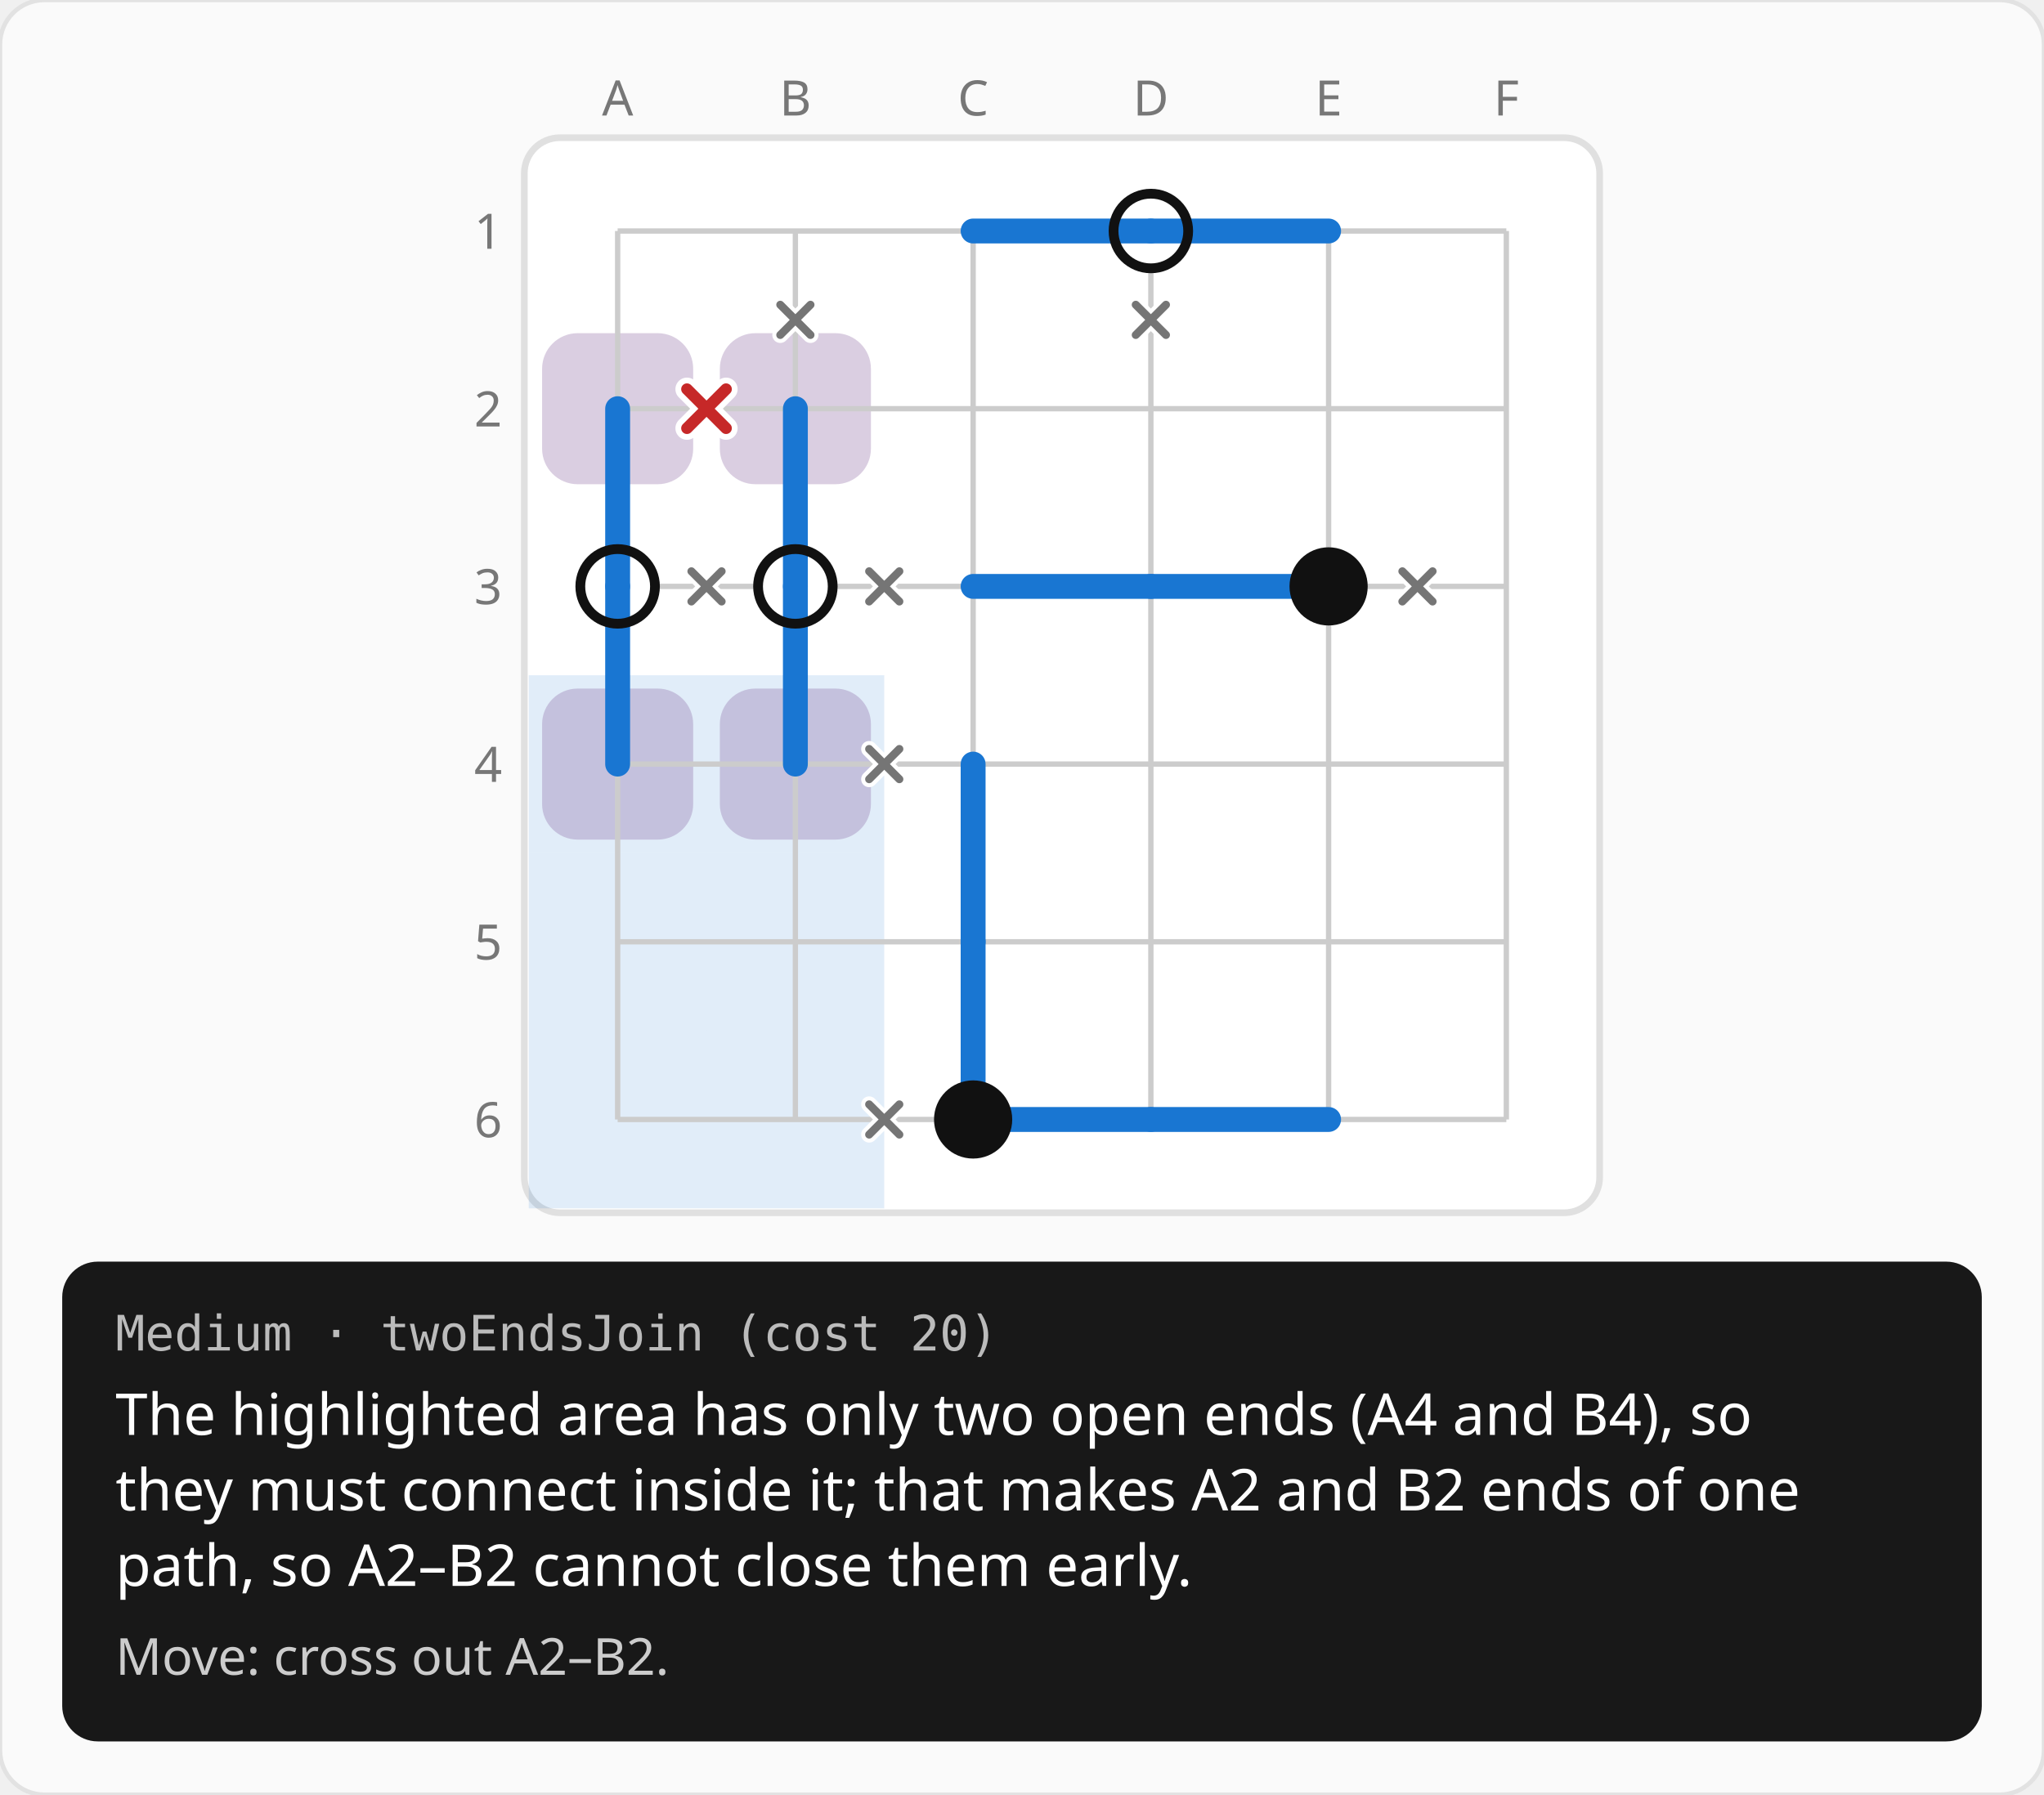
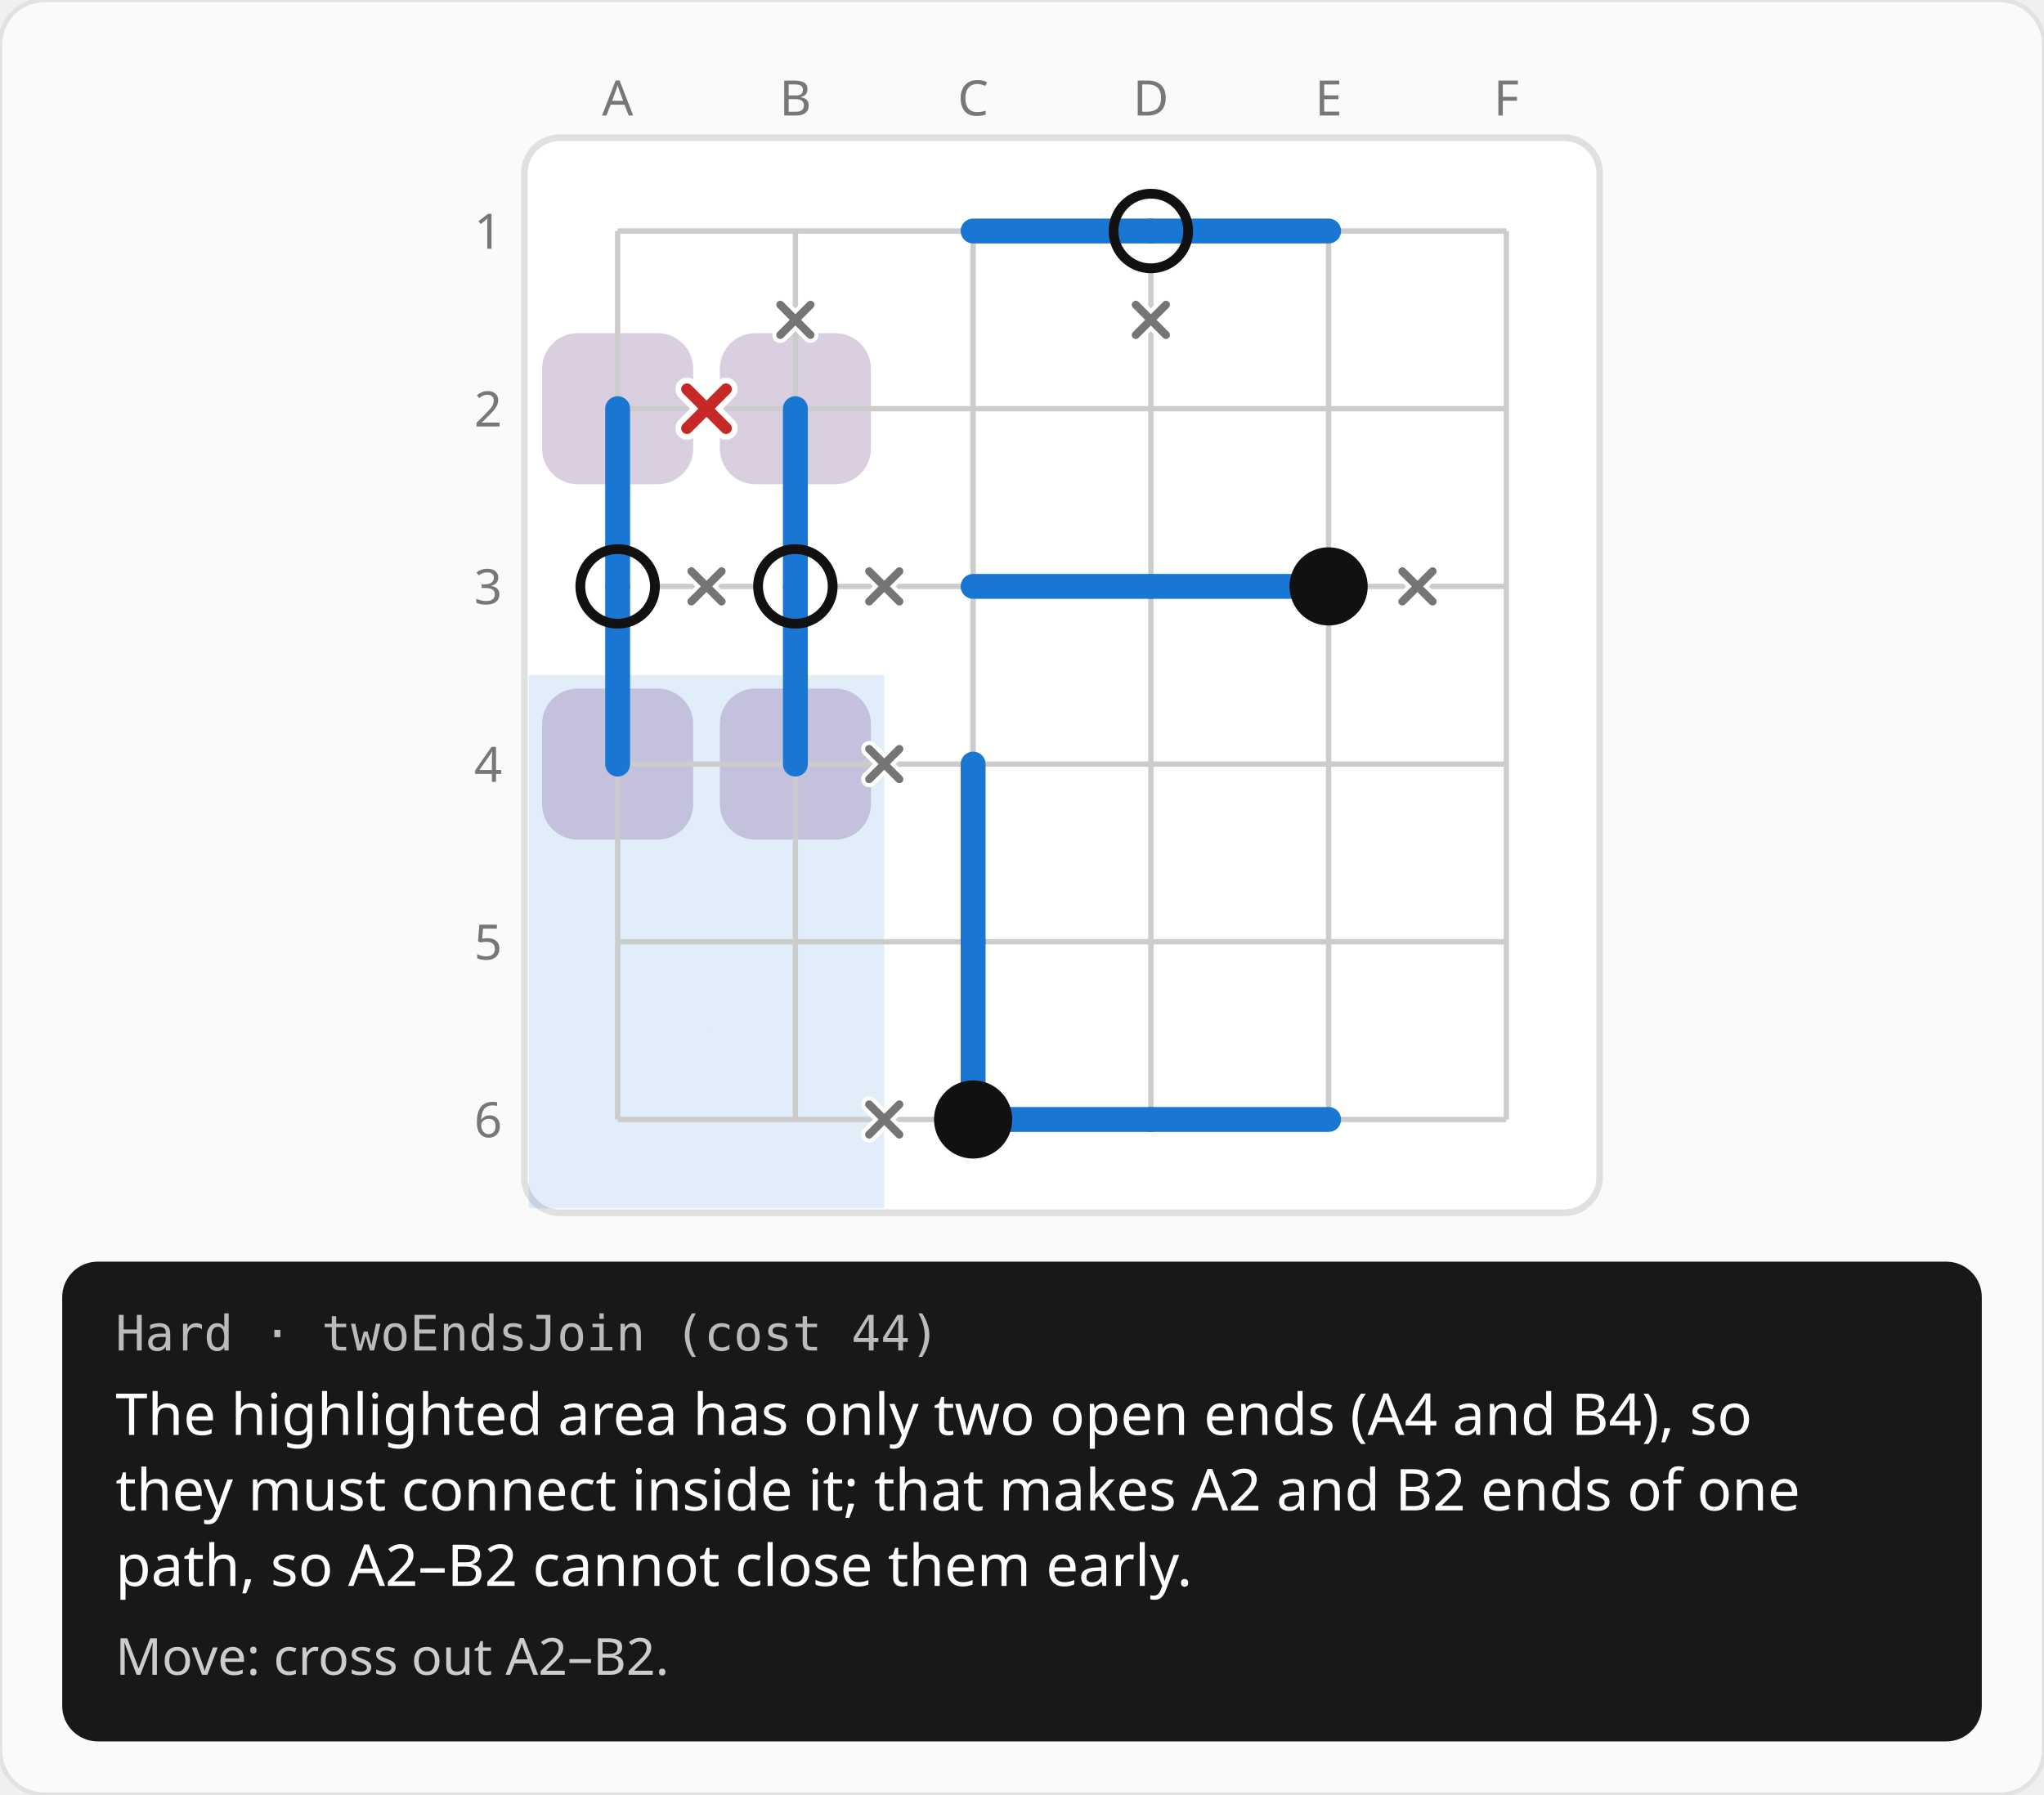
<svg xmlns="http://www.w3.org/2000/svg" width="460" height="404" viewBox="0 0 460 404">
  <rect width="460" height="404" rx="10" fill="#fafafa" stroke="#e2e2e2" />
  <defs>
    <pattern id="hatch" width="8" height="8" patternUnits="userSpaceOnUse" patternTransform="rotate(45)">
      <line x1="0" y1="0" x2="0" y2="8" stroke="#d55e00" stroke-width="3" opacity="0.55" />
    </pattern>
  </defs>
  <g transform="translate(99 12)">
    <text x="40" y="14" fill="#777777" font-size="11" font-family="system-ui, sans-serif" text-anchor="middle">A</text>
    <text x="80" y="14" fill="#777777" font-size="11" font-family="system-ui, sans-serif" text-anchor="middle">B</text>
    <text x="120" y="14" fill="#777777" font-size="11" font-family="system-ui, sans-serif" text-anchor="middle">C</text>
    <text x="160" y="14" fill="#777777" font-size="11" font-family="system-ui, sans-serif" text-anchor="middle">D</text>
    <text x="200" y="14" fill="#777777" font-size="11" font-family="system-ui, sans-serif" text-anchor="middle">E</text>
    <text x="240" y="14" fill="#777777" font-size="11" font-family="system-ui, sans-serif" text-anchor="middle">F</text>
    <text x="14" y="44" fill="#777777" font-size="11" font-family="system-ui, sans-serif" text-anchor="end">1</text>
    <text x="14" y="84" fill="#777777" font-size="11" font-family="system-ui, sans-serif" text-anchor="end">2</text>
    <text x="14" y="124" fill="#777777" font-size="11" font-family="system-ui, sans-serif" text-anchor="end">3</text>
    <text x="14" y="164" fill="#777777" font-size="11" font-family="system-ui, sans-serif" text-anchor="end">4</text>
    <text x="14" y="204" fill="#777777" font-size="11" font-family="system-ui, sans-serif" text-anchor="end">5</text>
    <text x="14" y="244" fill="#777777" font-size="11" font-family="system-ui, sans-serif" text-anchor="end">6</text>
    <g transform="translate(18 18)">
      <rect x="1" y="1" width="242" height="242" rx="8" fill="#ffffff" stroke="#e0e0e0" stroke-width="1.5" />
      <rect x="2" y="122" width="40" height="40" fill="rgba(25,118,210,0.13)" />
      <rect x="2" y="162" width="40" height="40" fill="rgba(25,118,210,0.13)" />
      <rect x="2" y="202" width="40" height="40" fill="rgba(25,118,210,0.13)" />
      <rect x="42" y="202" width="40" height="40" fill="rgba(25,118,210,0.13)" />
      <rect x="42" y="162" width="40" height="40" fill="rgba(25,118,210,0.13)" />
      <rect x="42" y="122" width="40" height="40" fill="rgba(25,118,210,0.13)" />
      <rect x="5" y="125" width="34" height="34" rx="8" fill="rgba(122,81,149,0.28)" />
      <rect x="45" y="125" width="34" height="34" rx="8" fill="rgba(122,81,149,0.28)" />
      <rect x="5" y="45" width="34" height="34" rx="8" fill="rgba(122,81,149,0.28)" />
      <rect x="45" y="45" width="34" height="34" rx="8" fill="rgba(122,81,149,0.28)" />
      <line x1="22" y1="22" x2="222" y2="22" stroke="#cccccc" stroke-width="1.2" />
      <line x1="22" y1="62" x2="222" y2="62" stroke="#cccccc" stroke-width="1.2" />
      <line x1="22" y1="102" x2="222" y2="102" stroke="#cccccc" stroke-width="1.2" />
      <line x1="22" y1="142" x2="222" y2="142" stroke="#cccccc" stroke-width="1.2" />
      <line x1="22" y1="182" x2="222" y2="182" stroke="#cccccc" stroke-width="1.2" />
      <line x1="22" y1="222" x2="222" y2="222" stroke="#cccccc" stroke-width="1.2" />
      <line x1="22" y1="22" x2="22" y2="222" stroke="#cccccc" stroke-width="1.2" />
      <line x1="62" y1="22" x2="62" y2="222" stroke="#cccccc" stroke-width="1.2" />
      <line x1="102" y1="22" x2="102" y2="222" stroke="#cccccc" stroke-width="1.2" />
      <line x1="142" y1="22" x2="142" y2="222" stroke="#cccccc" stroke-width="1.2" />
      <line x1="182" y1="22" x2="182" y2="222" stroke="#cccccc" stroke-width="1.2" />
      <line x1="222" y1="22" x2="222" y2="222" stroke="#cccccc" stroke-width="1.2" />
      <circle cx="142" cy="22" r="8.4" fill="#ffffff" />
      <circle cx="22" cy="102" r="8.4" fill="#ffffff" />
      <circle cx="62" cy="102" r="8.4" fill="#ffffff" />
      <line x1="102" y1="22" x2="142" y2="22" stroke="#1976d2" stroke-width="5.6" stroke-linecap="round" />
      <line x1="142" y1="22" x2="182" y2="22" stroke="#1976d2" stroke-width="5.6" stroke-linecap="round" />
      <line x1="22" y1="62" x2="22" y2="102" stroke="#1976d2" stroke-width="5.6" stroke-linecap="round" />
      <line x1="62" y1="62" x2="62" y2="102" stroke="#1976d2" stroke-width="5.6" stroke-linecap="round" />
      <line x1="22" y1="102" x2="22" y2="142" stroke="#1976d2" stroke-width="5.6" stroke-linecap="round" />
      <line x1="62" y1="102" x2="62" y2="142" stroke="#1976d2" stroke-width="5.6" stroke-linecap="round" />
      <line x1="102" y1="102" x2="142" y2="102" stroke="#1976d2" stroke-width="5.6" stroke-linecap="round" />
      <line x1="142" y1="102" x2="182" y2="102" stroke="#1976d2" stroke-width="5.6" stroke-linecap="round" />
      <line x1="102" y1="142" x2="102" y2="182" stroke="#1976d2" stroke-width="5.6" stroke-linecap="round" />
      <line x1="102" y1="182" x2="102" y2="222" stroke="#1976d2" stroke-width="5.6" stroke-linecap="round" />
      <line x1="102" y1="222" x2="142" y2="222" stroke="#1976d2" stroke-width="5.6" stroke-linecap="round" />
      <line x1="142" y1="222" x2="182" y2="222" stroke="#1976d2" stroke-width="5.6" stroke-linecap="round" />
      <circle cx="142" cy="22" r="8.4" fill="none" stroke="#111111" stroke-width="2.2" />
      <circle cx="22" cy="102" r="8.4" fill="none" stroke="#111111" stroke-width="2.2" />
      <circle cx="62" cy="102" r="8.4" fill="none" stroke="#111111" stroke-width="2.2" />
      <circle cx="182" cy="102" r="8.8" fill="#111111" />
      <circle cx="102" cy="222" r="8.8" fill="#111111" />
      <path d="M58.6 38.6L65.4 45.4M58.6 45.4L65.4 38.6" stroke="#ffffff" stroke-width="3.6" stroke-linecap="round" />
      <path d="M58.6 38.6L65.4 45.4M58.6 45.4L65.4 38.6" stroke="#757575" stroke-width="1.8" stroke-linecap="round" />
      <path d="M138.6 38.6L145.4 45.4M138.6 45.4L145.4 38.6" stroke="#ffffff" stroke-width="3.6" stroke-linecap="round" />
      <path d="M138.6 38.6L145.4 45.4M138.6 45.4L145.4 38.6" stroke="#757575" stroke-width="1.8" stroke-linecap="round" />
      <path d="M38.6 98.6L45.4 105.4M38.6 105.4L45.4 98.6" stroke="#ffffff" stroke-width="3.6" stroke-linecap="round" />
      <path d="M38.6 98.6L45.4 105.4M38.6 105.4L45.4 98.6" stroke="#757575" stroke-width="1.8" stroke-linecap="round" />
      <path d="M78.6 98.6L85.4 105.4M78.6 105.4L85.4 98.6" stroke="#ffffff" stroke-width="3.6" stroke-linecap="round" />
      <path d="M78.6 98.6L85.4 105.4M78.6 105.4L85.4 98.6" stroke="#757575" stroke-width="1.8" stroke-linecap="round" />
      <path d="M198.6 98.6L205.4 105.4M198.6 105.4L205.4 98.6" stroke="#ffffff" stroke-width="3.6" stroke-linecap="round" />
      <path d="M198.6 98.6L205.4 105.4M198.6 105.4L205.4 98.6" stroke="#757575" stroke-width="1.8" stroke-linecap="round" />
      <path d="M78.6 138.6L85.4 145.4M78.6 145.4L85.4 138.6" stroke="#ffffff" stroke-width="3.6" stroke-linecap="round" />
      <path d="M78.6 138.6L85.4 145.4M78.6 145.4L85.4 138.6" stroke="#757575" stroke-width="1.8" stroke-linecap="round" />
      <path d="M78.6 218.6L85.4 225.4M78.6 225.4L85.4 218.6" stroke="#ffffff" stroke-width="3.6" stroke-linecap="round" />
      <path d="M78.6 218.6L85.4 225.4M78.6 225.4L85.4 218.6" stroke="#757575" stroke-width="1.8" stroke-linecap="round" />
      <path d="M37.6 57.6L46.4 66.4M37.6 66.4L46.4 57.6" stroke="#ffffff" stroke-width="5.2" stroke-linecap="round" />
      <path d="M37.6 57.6L46.4 66.4M37.6 66.4L46.4 57.6" stroke="#c62828" stroke-width="2.6" stroke-linecap="round" />
    </g>
  </g>
  <rect x="14" y="284" width="432" height="108" rx="8" fill="#181818" />
-   <text x="26" y="304" fill="#bbbbbb" font-size="11" font-family="ui-monospace, Menlo, monospace">Medium · twoEndsJoin (cost 20)</text>
+   <text x="26" y="304" fill="#bbbbbb" font-size="11" font-family="ui-monospace, Menlo, monospace">Hard · twoEndsJoin (cost 44)</text>
  <text x="26" y="323" fill="#ffffff" font-size="13" font-family="system-ui, sans-serif">The highlighted area has only two open ends (A4 and B4), so</text>
  <text x="26" y="340" fill="#ffffff" font-size="13" font-family="system-ui, sans-serif">they must connect inside it; that makes A2 and B2 ends of one</text>
  <text x="26" y="357" fill="#ffffff" font-size="13" font-family="system-ui, sans-serif">path, so A2–B2 cannot close them early.</text>
  <text x="26" y="377" fill="#cccccc" font-size="11.5" font-family="system-ui, sans-serif">Move: cross out A2–B2.</text>
</svg>
